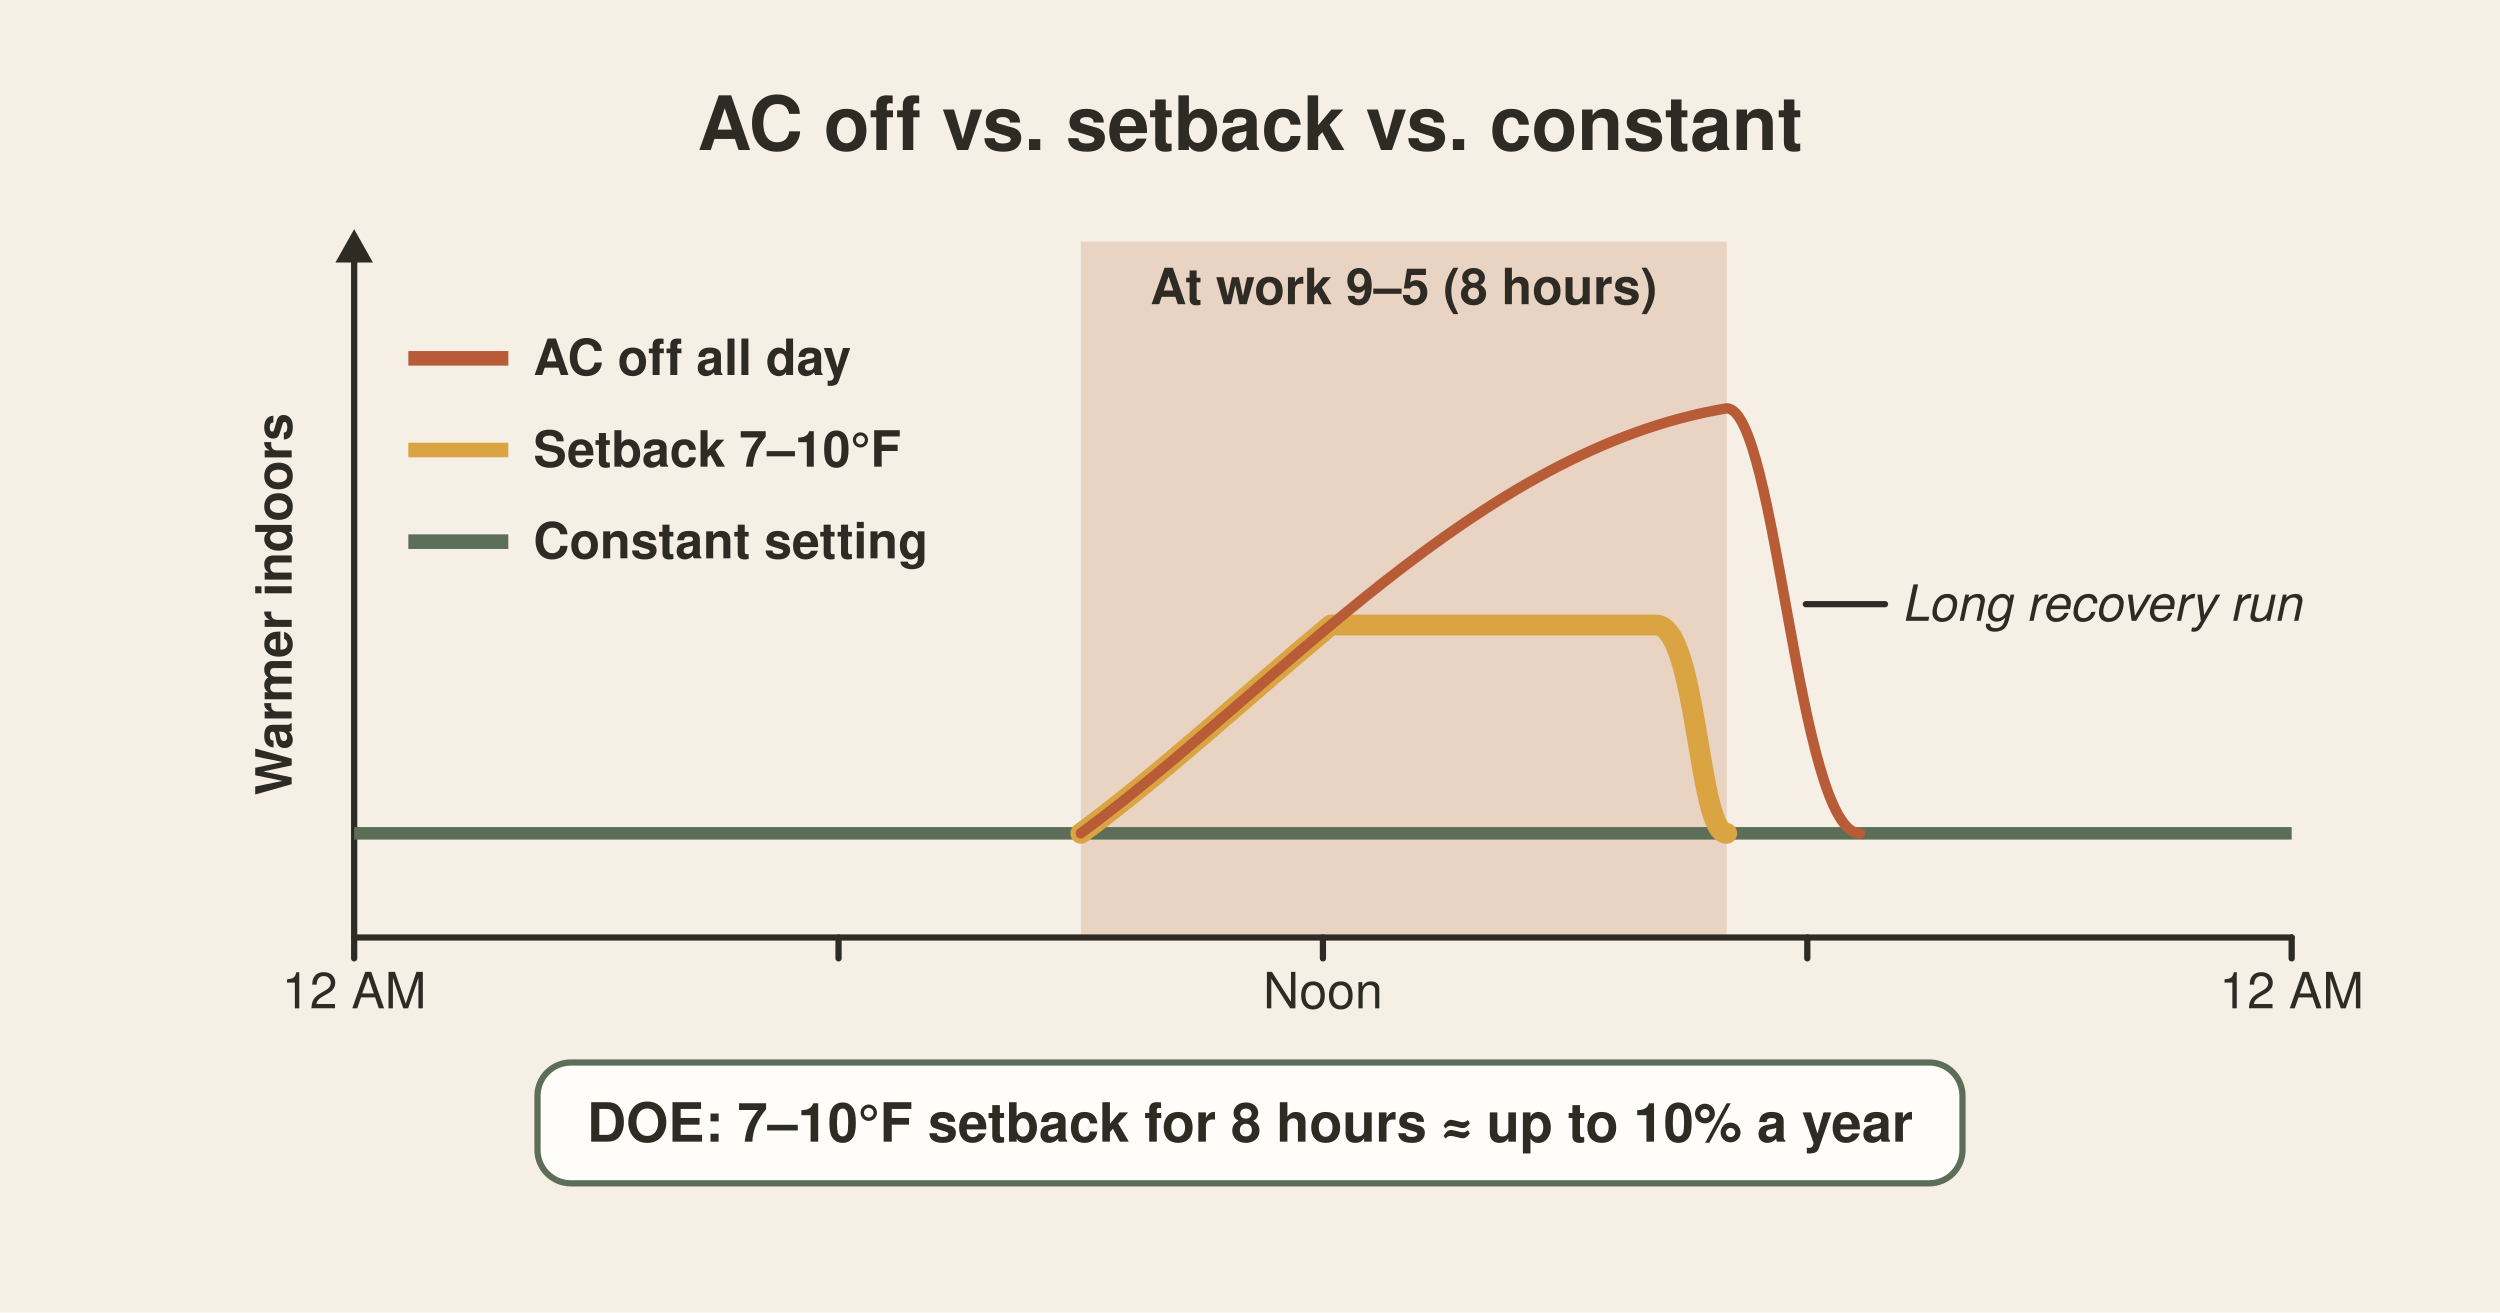
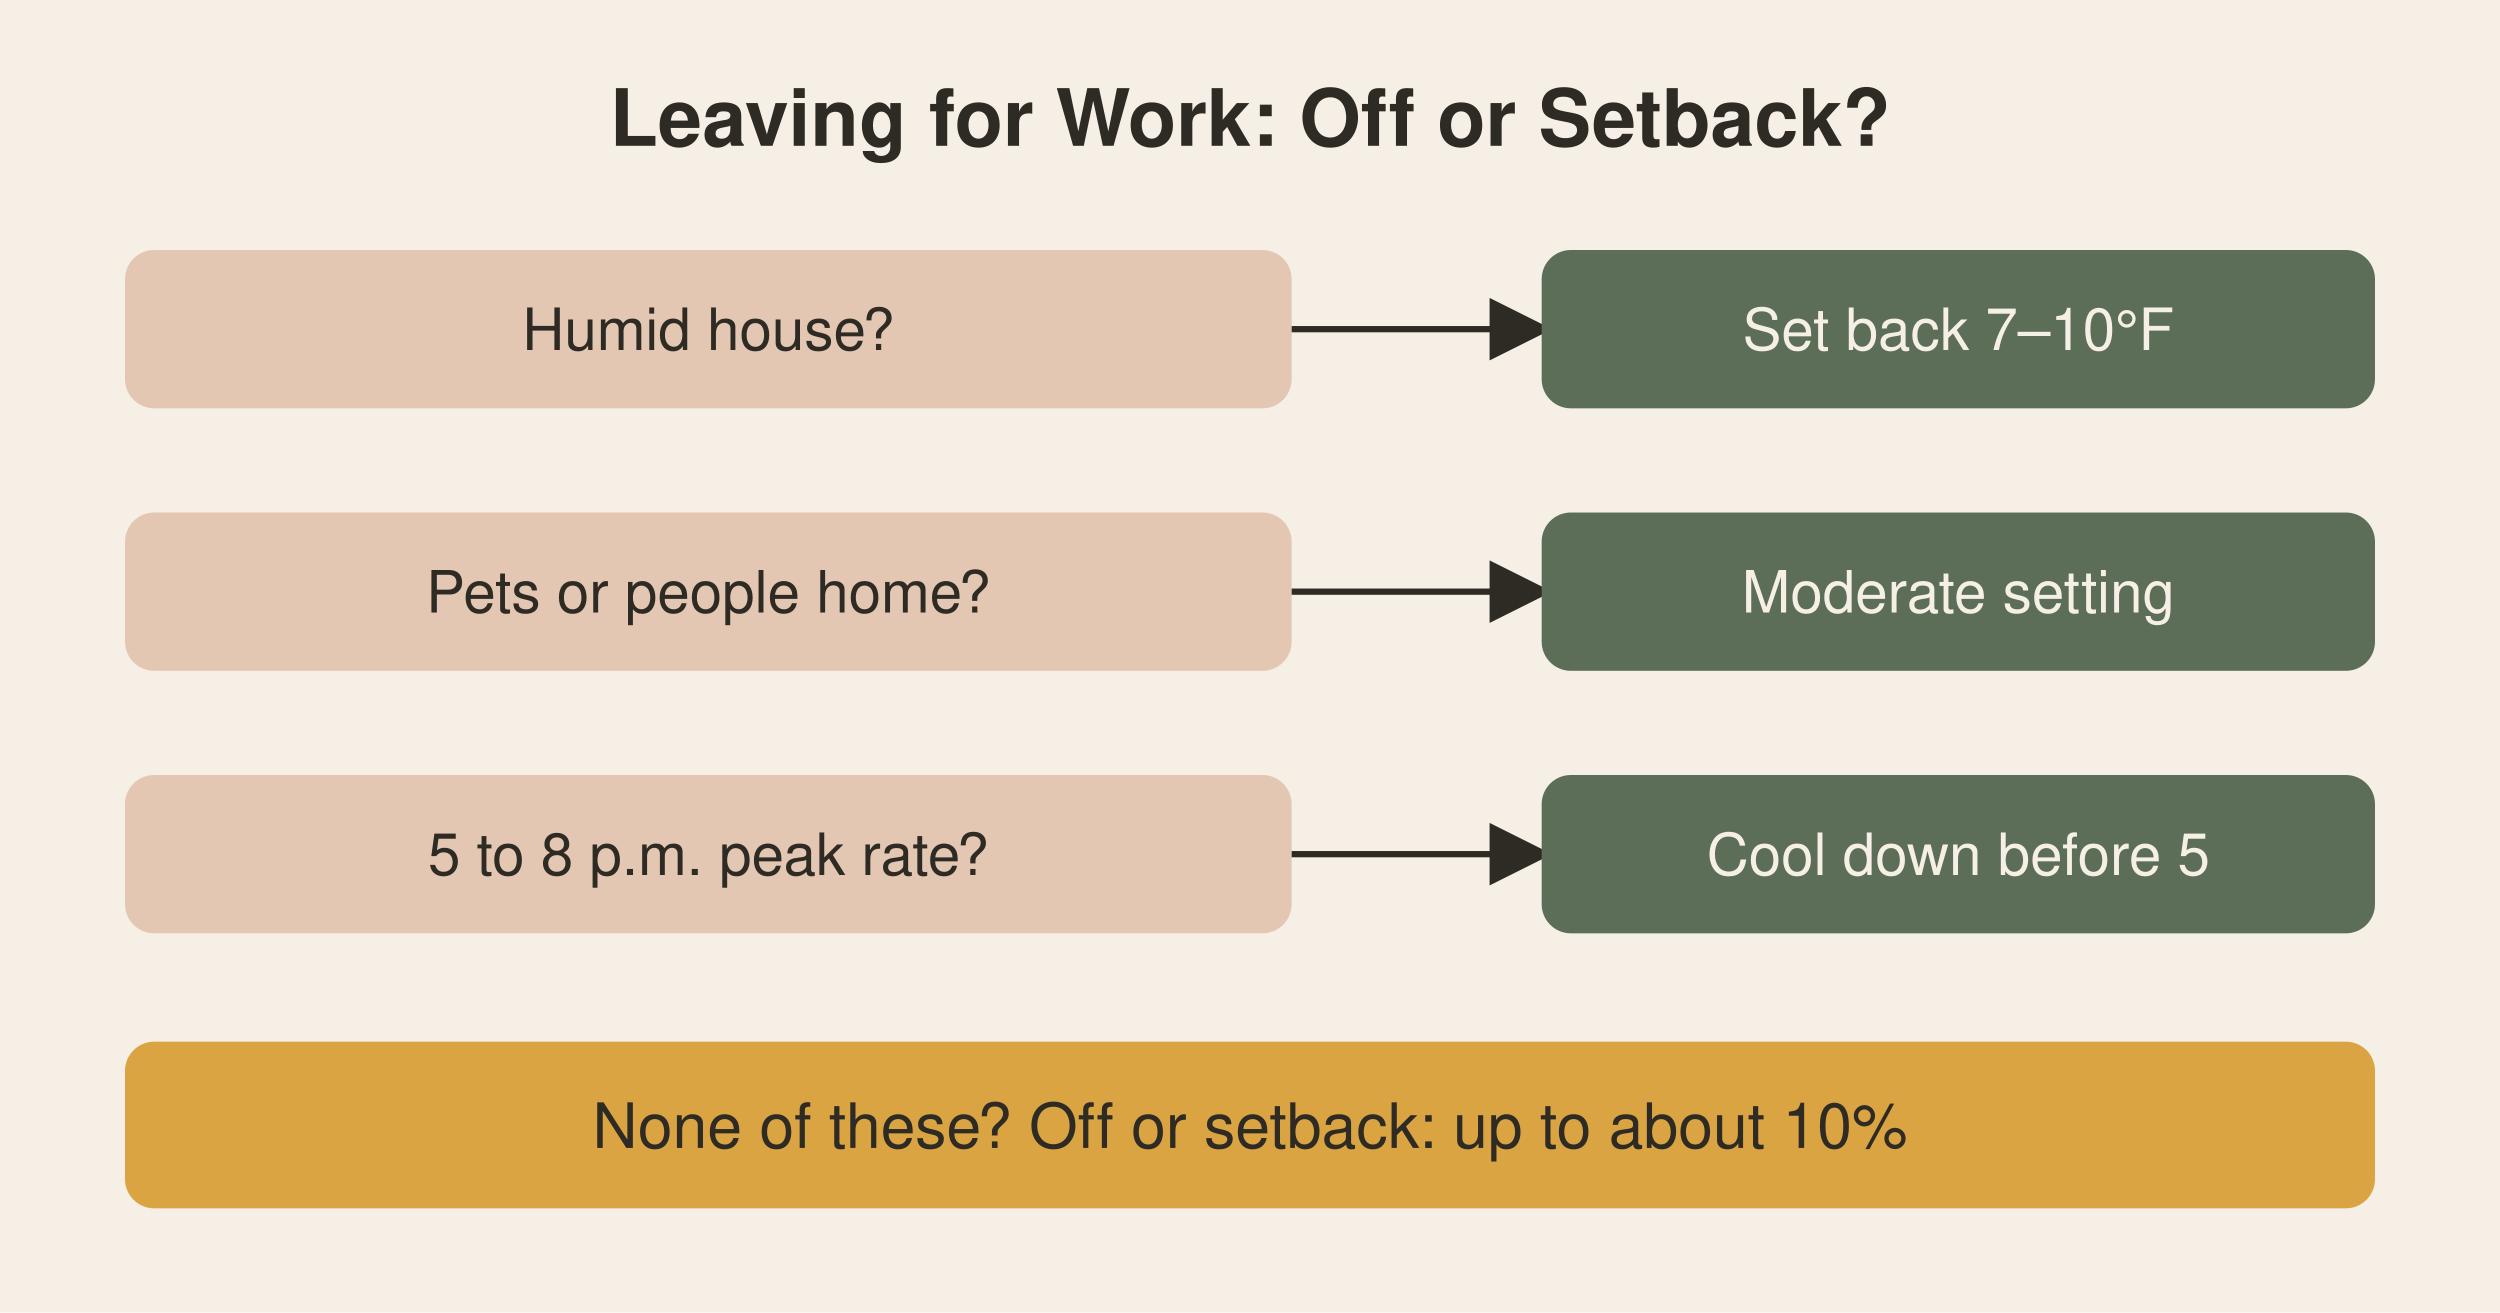
- <svg xmlns="http://www.w3.org/2000/svg" width="1200" height="630" viewBox="0 0 1200 630">
-   <rect x="0" y="0" width="1200" height="630" fill="#F6EFE6" />
-   <text x="600" y="72" font-family="Helvetica, Arial, sans-serif" font-size="36" font-weight="bold" text-anchor="middle" fill="#2E2A24">AC off vs. setback vs. constant</text>
-   <rect x="518.8" y="116" width="310" height="334" fill="#E4C7B2" opacity="0.7" />
-   <text x="673.8" y="146" font-family="Helvetica, Arial, sans-serif" font-size="24" font-weight="bold" text-anchor="middle" fill="#2E2A24">At work 9–5 (8 hours)</text>
-   <line x1="170" y1="450" x2="1100" y2="450" stroke="#2E2A24" stroke-width="3" stroke-linecap="round" />
-   <line x1="170" y1="450" x2="170" y2="124" stroke="#2E2A24" stroke-width="3" stroke-linecap="round" />
-   <polygon points="170,110 179,126 161,126" fill="#2E2A24" />
-   <text x="140" y="290" font-family="Helvetica, Arial, sans-serif" font-size="24" font-weight="bold" text-anchor="middle" fill="#2E2A24" transform="rotate(-90 140 290)">Warmer indoors</text>
-   <line x1="170" y1="450" x2="170" y2="460" stroke="#2E2A24" stroke-width="3" stroke-linecap="round" />
-   <line x1="402.5" y1="450" x2="402.5" y2="460" stroke="#2E2A24" stroke-width="3" stroke-linecap="round" />
-   <line x1="635" y1="450" x2="635" y2="460" stroke="#2E2A24" stroke-width="3" stroke-linecap="round" />
-   <line x1="867.5" y1="450" x2="867.5" y2="460" stroke="#2E2A24" stroke-width="3" stroke-linecap="round" />
-   <line x1="1100" y1="450" x2="1100" y2="460" stroke="#2E2A24" stroke-width="3" stroke-linecap="round" />
-   <text x="170" y="484" font-family="Helvetica, Arial, sans-serif" font-size="24" text-anchor="middle" fill="#2E2A24">12 AM</text>
-   <text x="635" y="484" font-family="Helvetica, Arial, sans-serif" font-size="24" text-anchor="middle" fill="#2E2A24">Noon</text>
-   <text x="1100" y="484" font-family="Helvetica, Arial, sans-serif" font-size="24" text-anchor="middle" fill="#2E2A24">12 AM</text>
-   <line x1="170" y1="400" x2="1100" y2="400" stroke="#5C6E58" stroke-width="6" stroke-linecap="butt" />
-   <path d="M518.8,400 C558.2,371 597.6,334.3 638.8,300 Q664.8,300 686.8,300 L794.8,300 C814.8,300 814.8,400 828.8,400" fill="none" stroke="#D9A441" stroke-width="10" stroke-linecap="round" stroke-linejoin="round" />
-   <path d="M518.8,400 C613.8,330 708.8,216 828.8,196 C852.8,196 862.8,400 892.8,400" fill="none" stroke="#B85C38" stroke-width="5" stroke-linecap="round" stroke-linejoin="round" />
-   <line x1="196" y1="172" x2="244" y2="172" stroke="#B85C38" stroke-width="7" stroke-linecap="butt" />
-   <text x="256" y="180" font-family="Helvetica, Arial, sans-serif" font-size="24" font-weight="bold" fill="#2E2A24">AC off all day</text>
-   <line x1="196" y1="216" x2="244" y2="216" stroke="#D9A441" stroke-width="7" stroke-linecap="butt" />
-   <text x="256" y="224" font-family="Helvetica, Arial, sans-serif" font-size="24" font-weight="bold" fill="#2E2A24">Setback 7–10°F</text>
-   <line x1="196" y1="260" x2="244" y2="260" stroke="#5C6E58" stroke-width="7" stroke-linecap="butt" />
-   <text x="256" y="268" font-family="Helvetica, Arial, sans-serif" font-size="24" font-weight="bold" fill="#2E2A24">Constant setting</text>
-   <line x1="866.8" y1="290" x2="904.8" y2="290" stroke="#2E2A24" stroke-width="3" stroke-linecap="round" />
-   <text x="912.8" y="298" font-family="Helvetica, Arial, sans-serif" font-size="24" font-style="italic" fill="#2E2A24">Long recovery run</text>
-   <rect x="258" y="510" width="684" height="58" rx="16" fill="#FFFDF9" stroke="#5C6E58" stroke-width="3" />
-   <text x="600" y="548" font-family="Helvetica, Arial, sans-serif" font-size="26" font-weight="bold" text-anchor="middle" fill="#2E2A24">DOE: 7–10°F setback for 8 hours ≈ up to 10% a year</text>
+ <svg xmlns="http://www.w3.org/2000/svg" viewBox="0 0 1200 630">
+   <rect width="1200" height="630" fill="#F6EFE6" />
+   <defs>
+     <marker id="a" markerWidth="10" markerHeight="10" refX="5" refY="5" orient="auto">
+       <path d="M0,0 L10,5 L0,10 z" fill="#2E2A24" />
+     </marker>
+   </defs>
+   <text x="600" y="70" font-family="Helvetica, Arial, sans-serif" font-size="38" font-weight="bold" fill="#2E2A24" text-anchor="middle">Leaving for Work: Off or Setback?</text>
+   <rect x="60" y="120" width="560" height="76" rx="14" fill="#E4C7B2" />
+   <text x="340" y="168" font-family="Helvetica, Arial, sans-serif" font-size="28" fill="#2E2A24" text-anchor="middle">Humid house?</text>
+   <rect x="60" y="246" width="560" height="76" rx="14" fill="#E4C7B2" />
+   <text x="340" y="294" font-family="Helvetica, Arial, sans-serif" font-size="28" fill="#2E2A24" text-anchor="middle">Pets or people home?</text>
+   <rect x="60" y="372" width="560" height="76" rx="14" fill="#E4C7B2" />
+   <text x="340" y="420" font-family="Helvetica, Arial, sans-serif" font-size="28" fill="#2E2A24" text-anchor="middle">5 to 8 p.m. peak rate?</text>
+   <line x1="620" y1="158" x2="730" y2="158" stroke="#2E2A24" stroke-width="3" marker-end="url(#a)" />
+   <line x1="620" y1="284" x2="730" y2="284" stroke="#2E2A24" stroke-width="3" marker-end="url(#a)" />
+   <line x1="620" y1="410" x2="730" y2="410" stroke="#2E2A24" stroke-width="3" marker-end="url(#a)" />
+   <rect x="740" y="120" width="400" height="76" rx="14" fill="#5C6E58" />
+   <text x="940" y="168" font-family="Helvetica, Arial, sans-serif" font-size="28" fill="#F6EFE6" text-anchor="middle">Set back 7–10°F</text>
+   <rect x="740" y="246" width="400" height="76" rx="14" fill="#5C6E58" />
+   <text x="940" y="294" font-family="Helvetica, Arial, sans-serif" font-size="28" fill="#F6EFE6" text-anchor="middle">Moderate setting</text>
+   <rect x="740" y="372" width="400" height="76" rx="14" fill="#5C6E58" />
+   <text x="940" y="420" font-family="Helvetica, Arial, sans-serif" font-size="28" fill="#F6EFE6" text-anchor="middle">Cool down before 5</text>
+   <rect x="60" y="500" width="1080" height="80" rx="14" fill="#D9A441" />
+   <text x="600" y="551" font-family="Helvetica, Arial, sans-serif" font-size="30" fill="#2E2A24" text-anchor="middle">None of these? Off or setback: up to about 10%</text>
</svg>
